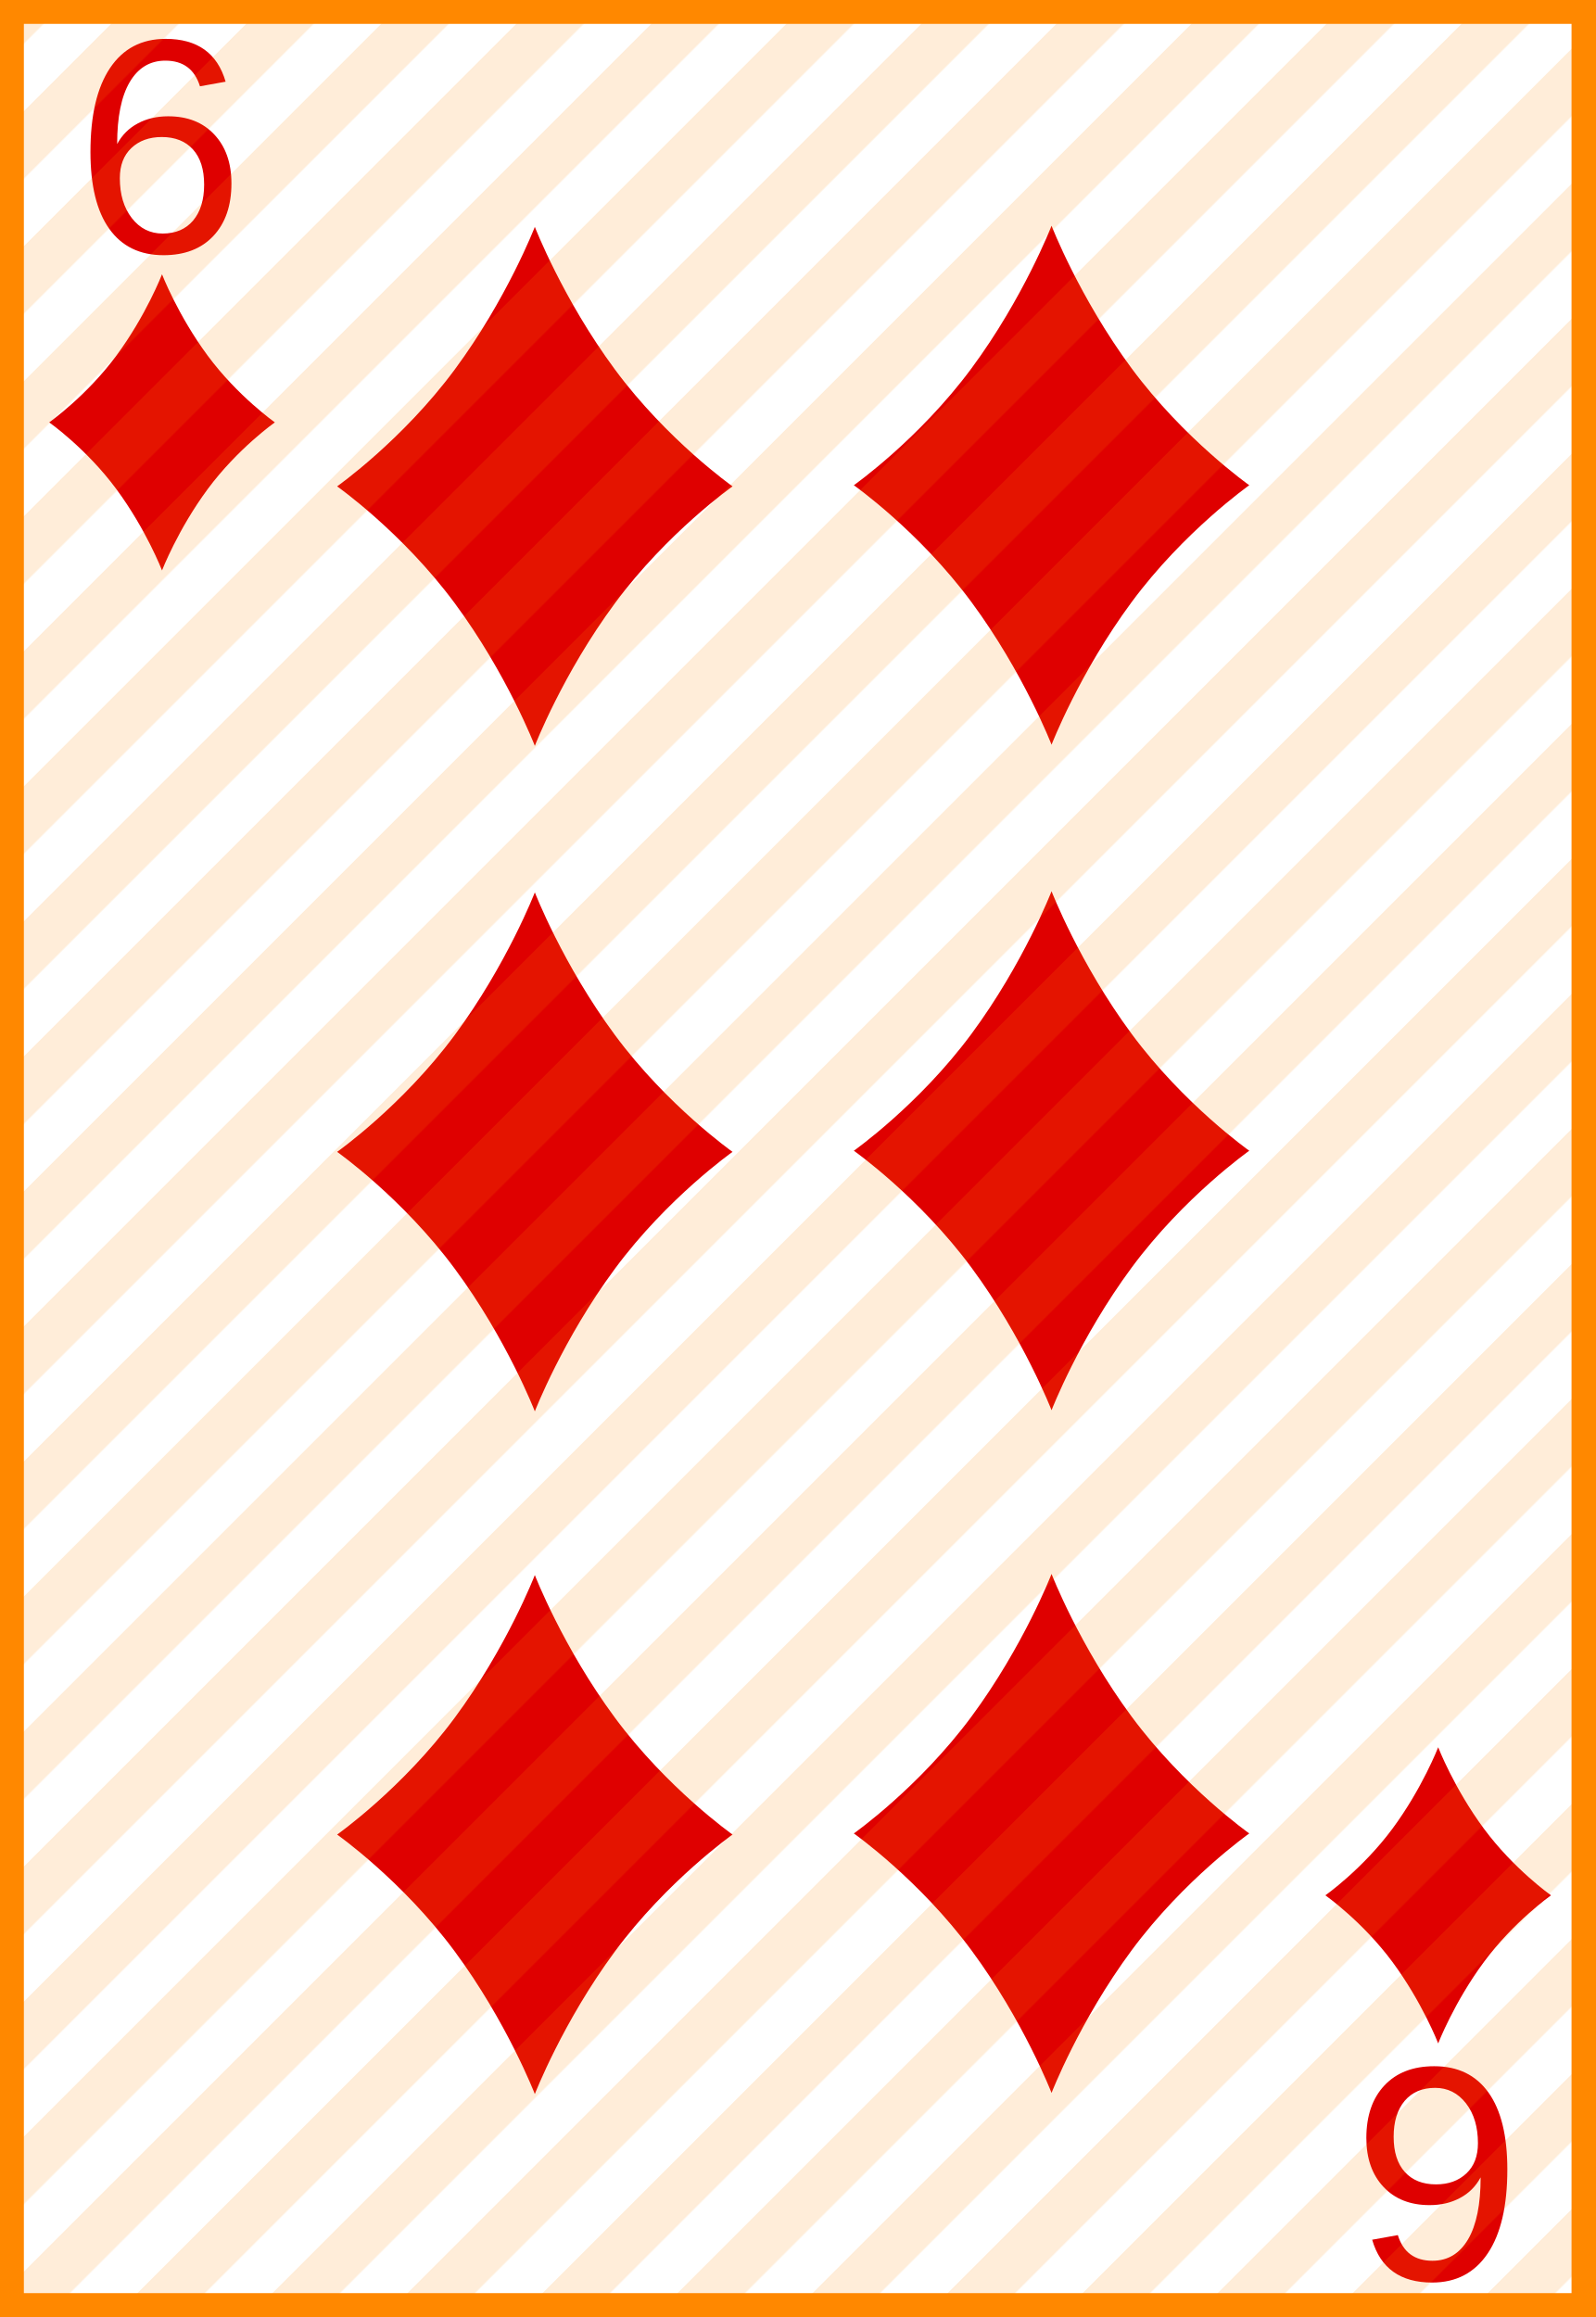
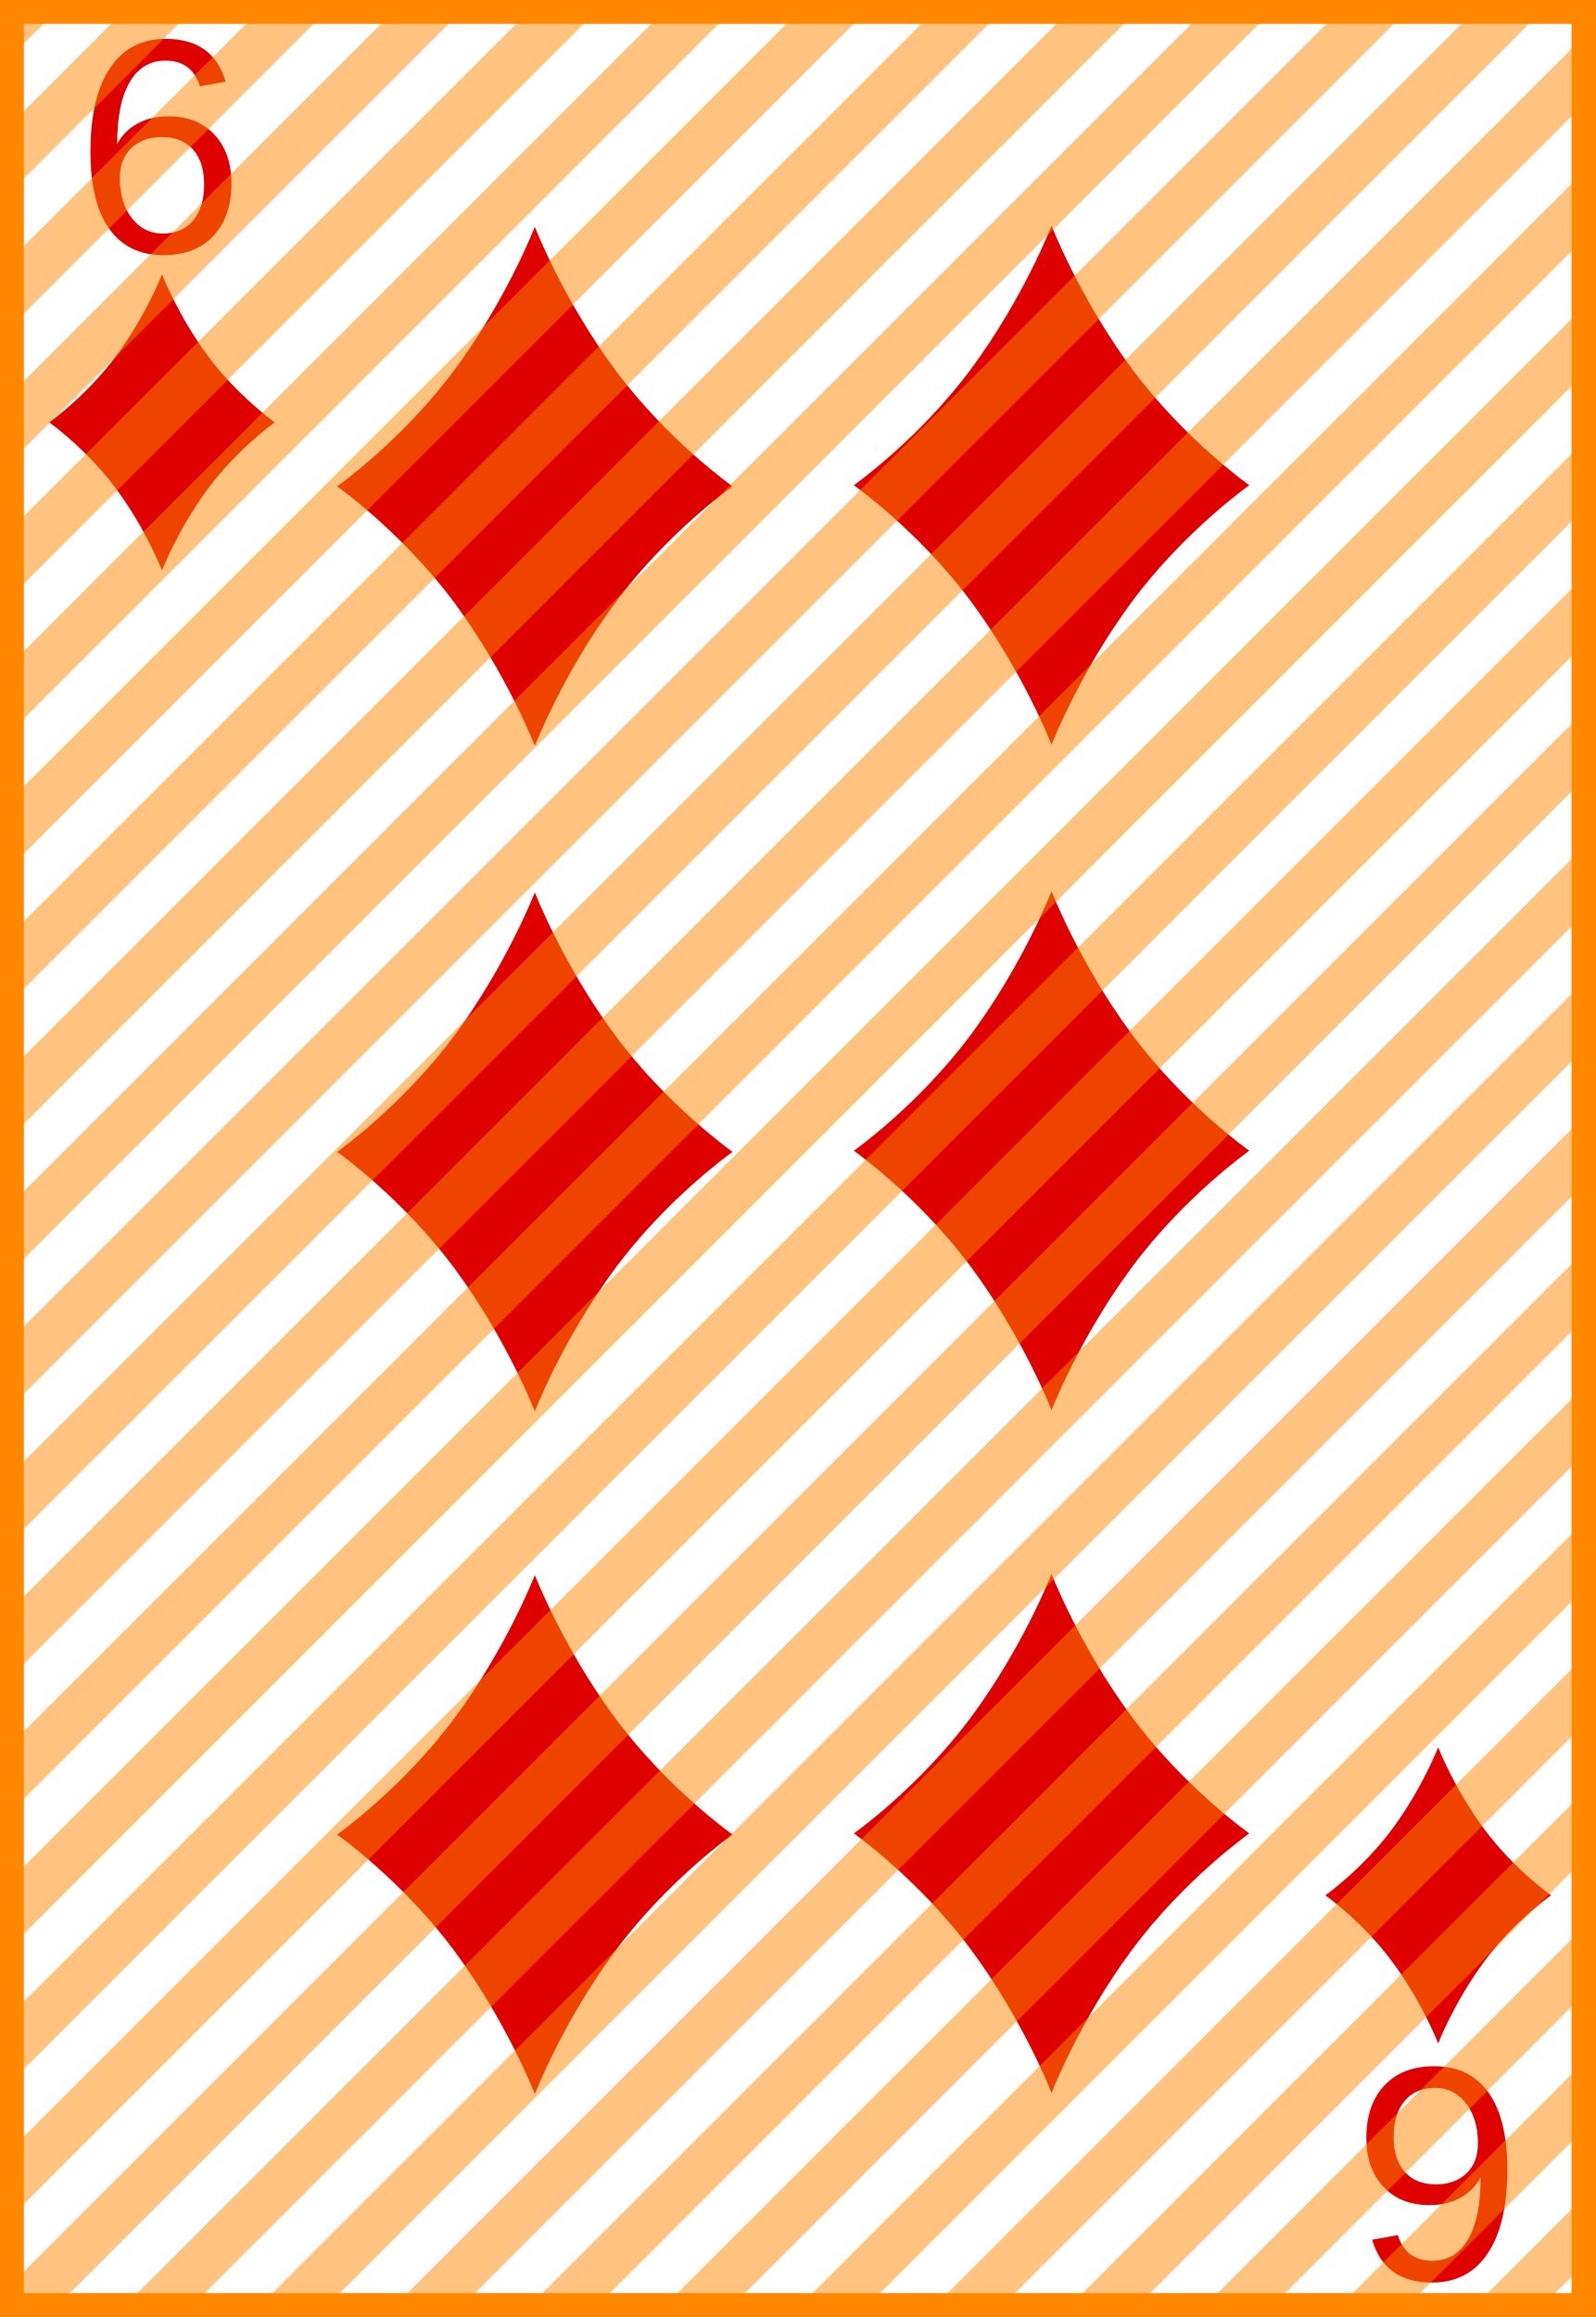
<svg xmlns="http://www.w3.org/2000/svg" xmlns:xlink="http://www.w3.org/1999/xlink" width="167.087pt" height="242.667pt" viewBox="0 0 167.087 242.667" xml:space="preserve" id="svg2" version="1.1">
  <defs id="defs41">
    <pattern id="diagonalStripes" patternUnits="userSpaceOnUse" width="10" height="10" patternTransform="rotate(45)">
-       <line x1="0" y="0" x2="0" y2="10" stroke="#FF8800" stroke-width="10" opacity="0.15" />
+       <line x1="0" y="0" x2="0" y2="10" stroke="#FF8800" stroke-width="10" opacity="0.5" />
    </pattern>
    <radialGradient xlink:href="#linearGradient3773" id="radialGradient3781" cx="-0.158" cy="-8.835" fx="-0.158" fy="-8.835" r="8" gradientTransform="matrix(-1.584269,-0.02349808,0.03071979,-2.477574,-0.2485638,-26.71351)" gradientUnits="userSpaceOnUse" />
    <linearGradient id="linearGradient3773">
      <stop style="stop-color:#000000;stop-opacity:1;" offset="0" id="stop3775" />
      <stop style="stop-color:#000000;stop-opacity:0.649;" offset="1" id="stop3777" />
    </linearGradient>
    <radialGradient xlink:href="#linearGradient3773" id="radialGradient3957" cx="-0.158" cy="-8.835" fx="-0.158" fy="-8.835" r="8" gradientTransform="matrix(-1.584269,-0.02349808,0.03071979,-2.477574,-0.2485638,-26.71351)" gradientUnits="userSpaceOnUse" />
    <linearGradient id="linearGradient3959">
      <stop style="stop-color:#000000;stop-opacity:1;" offset="0" id="stop3961" />
      <stop style="stop-color:#000000;stop-opacity:0.649;" offset="1" id="stop3963" />
    </linearGradient>
    <radialGradient r="81.903" fy="509.476" fx="168.025" cy="509.476" cx="168.025" gradientTransform="matrix(1.25656,-0.7774064,0.3366382,0.5361257,-221.2021,359.2426)" gradientUnits="userSpaceOnUse" id="radialGradient3975" xlink:href="#linearGradient3784-4" />
    <linearGradient id="linearGradient3784-4">
      <stop style="stop-color:#ffffff;stop-opacity:0.435;" offset="0" id="stop3786-8" />
      <stop style="stop-color:#000000;stop-opacity:0;" offset="1" id="stop3788-6" />
    </linearGradient>
    <radialGradient xlink:href="#linearGradient3784-4-5" id="radialGradient3929" gradientUnits="userSpaceOnUse" gradientTransform="matrix(1.25656,-0.7774064,0.3366382,0.5361257,-221.2021,359.2426)" cx="168.025" cy="509.476" fx="168.025" fy="509.476" r="81.903" />
    <linearGradient id="linearGradient3784-4-5">
      <stop style="stop-color:#ffffff;stop-opacity:0.489;" offset="0" id="stop3786-8-0" />
      <stop style="stop-color:#000000;stop-opacity:0;" offset="1" id="stop3788-6-3" />
    </linearGradient>
    <radialGradient xlink:href="#linearGradient3784-4-1" id="radialGradient3927" gradientUnits="userSpaceOnUse" gradientTransform="matrix(1.25656,-0.7774064,0.3366382,0.5361257,-221.2021,359.2426)" cx="168.025" cy="509.476" fx="168.025" fy="509.476" r="81.903" />
    <linearGradient id="linearGradient3784-4-1">
      <stop style="stop-color:#ffffff;stop-opacity:0.237;" offset="0" id="stop3786-8-03" />
      <stop style="stop-color:#000000;stop-opacity:0;" offset="1" id="stop3788-6-6" />
    </linearGradient>
    <linearGradient id="linearGradient3768">
      <stop style="stop-color:#df0000;stop-opacity:1;" offset="0" id="stop3770" />
      <stop style="stop-color:#df0000;stop-opacity:0.672;" offset="1" id="stop3772" />
    </linearGradient>
    <linearGradient id="linearGradient3784-4-6">
      <stop style="stop-color:#ffffff;stop-opacity:0.313;" offset="0" id="stop3786-8-8" />
      <stop style="stop-color:#000000;stop-opacity:0;" offset="1" id="stop3788-6-8" />
    </linearGradient>
    <radialGradient r="81.903" fy="492.632" fx="159.354" cy="492.632" cx="159.354" gradientTransform="matrix(1.089478,-0.715138,0.4464527,0.6562658,-244.9333,290.9185)" gradientUnits="userSpaceOnUse" id="radialGradient4013-8" xlink:href="#linearGradient3784-4-2" />
    <linearGradient id="linearGradient3784-4-2">
      <stop style="stop-color:#ffffff;stop-opacity:0.29;" offset="0" id="stop3786-8-1" />
      <stop style="stop-color:#000000;stop-opacity:0;" offset="1" id="stop3788-6-5" />
    </linearGradient>
    <linearGradient id="linearGradient2984">
      <stop style="stop-color:#df0000;stop-opacity:1;" offset="0" id="stop2986" />
      <stop style="stop-color:#df0000;stop-opacity:0.641;" offset="1" id="stop2988" />
    </linearGradient>
    <linearGradient id="linearGradient3784-4-4">
      <stop style="stop-color:#ffffff;stop-opacity:0.435;" offset="0" id="stop3786-8-8-2" />
      <stop style="stop-color:#000000;stop-opacity:0;" offset="1" id="stop3788-6-1" />
    </linearGradient>
    <radialGradient r="81.903" fy="511.223" fx="171.487" cy="511.223" cx="171.487" gradientTransform="matrix(1.152989,-0.6739155,0.3948202,0.6754904,-233.6326,270.4008)" gradientUnits="userSpaceOnUse" id="radialGradient3100" xlink:href="#linearGradient3784-4-4" />
    <radialGradient xlink:href="#linearGradient2984" id="radialGradient3137" gradientUnits="userSpaceOnUse" gradientTransform="matrix(-1.122416,0.00551393,-0.00908973,-1.85031,-0.0293938,-10.2277)" cx="1.6632675e-13" cy="-3.234" fx="1.6632675e-13" fy="-3.234" r="8" />
  </defs>
  <g id="Layer_x0020_1" style="fill-rule:nonzero;clip-rule:nonzero;stroke:#000000;stroke-miterlimit:4;">
    <path style="fill:#FFFFFF;stroke-width:0.5;" d="M166.837,235.548c0,3.777-3.087,6.869-6.871,6.869H7.111c-3.775,0-6.861-3.092-6.861-6.869V7.12C0.25,3.343,3.336,0.25,7.111,0.25h152.855    c3.784,0,6.871,3.093,6.871,6.87v228.428z" id="path5" />
    <g style="stroke:none;" id="g7">
      <g id="g9">
				
			</g>
    </g>
    <g id="g15">
			
		</g>
    <g id="g19">
			
		</g>
    <g style="stroke:none;" id="g23">
      <g id="g25">
				
			</g>
    </g>
    <g style="stroke:none;" id="g31">
      <g id="g33">
				
			</g>
    </g>
  </g>
  <text xml:space="preserve" style="font-size:32px;font-style:normal;font-weight:normal;line-height:125%;letter-spacing:0px;word-spacing:0px;fill:#df0000;fill-opacity:1;stroke:none;font-family:Bitstream Vera Sans" x="7.846" y="26.413" id="text3788">
    <tspan id="tspan3790" x="7.846" y="26.413" style="font-style:normal;font-variant:normal;font-weight:normal;font-stretch:normal;fill:#df0000;fill-opacity:1;font-family:Arial;-inkscape-font-specification:Arial">6</tspan>
  </text>
  <text xml:space="preserve" style="font-size:32px;font-style:normal;font-weight:normal;line-height:125%;letter-spacing:0px;word-spacing:0px;fill:#df0000;fill-opacity:1;stroke:none;font-family:Bitstream Vera Sans" x="-159.488" y="-216.715" id="text3788-4" transform="scale(-1,-1)">
    <tspan id="tspan3790-3" x="-159.488" y="-216.715" style="font-style:normal;font-variant:normal;font-weight:normal;font-stretch:normal;fill:#df0000;fill-opacity:1;font-family:Arial;-inkscape-font-specification:Arial">6</tspan>
  </text>
  <g transform="matrix(1.476906,0,0,1.476906,16.9681,44.23616)" id="layer1-2-6">
    <path style="fill:#df0000" id="dl-6" d="M 3.243,-4.725 C 1.126,-7.589 0,-10.5 0,-10.5 c 0,0 -1.126,2.911 -3.243,5.775 C -5.361,-1.862 -8,0 -8,0 -8,0 -5.361,1.861 -3.243,4.726 -1.126,7.589 0,10.5 0,10.5 0,10.5 1.126,7.589 3.243,4.726 5.361,1.861 8,0 8,0 8,0 5.361,-1.862 3.243,-4.725 z" />
  </g>
  <g transform="matrix(1.476906,0,0,1.476906,150.6209,198.5035)" id="layer1-2-6-4">
    <path style="fill:#df0000" id="dl-6-9" d="M 3.243,-4.725 C 1.126,-7.589 0,-10.5 0,-10.5 c 0,0 -1.126,2.911 -3.243,5.775 C -5.361,-1.862 -8,0 -8,0 -8,0 -5.361,1.861 -3.243,4.726 -1.126,7.589 0,10.5 0,10.5 0,10.5 1.126,7.589 3.243,4.726 5.361,1.861 8,0 8,0 8,0 5.361,-1.862 3.243,-4.725 z" />
  </g>
  <g transform="matrix(2.588291,0,0,2.588291,110.1287,192.0219)" id="layer1-2-6-8">
    <path style="fill:#df0000" id="dl-6-8" d="M 3.243,-4.725 C 1.126,-7.589 0,-10.5 0,-10.5 c 0,0 -1.126,2.911 -3.243,5.775 C -5.361,-1.862 -8,0 -8,0 -8,0 -5.361,1.861 -3.243,4.726 -1.126,7.589 0,10.5 0,10.5 0,10.5 1.126,7.589 3.243,4.726 5.361,1.861 8,0 8,0 8,0 5.361,-1.862 3.243,-4.725 z" />
  </g>
  <g transform="matrix(2.588291,0,0,2.588291,110.1287,50.81954)" id="layer1-2-6-8-2">
    <path style="fill:#df0000" id="dl-6-8-6" d="M 3.243,-4.725 C 1.126,-7.589 0,-10.5 0,-10.5 c 0,0 -1.126,2.911 -3.243,5.775 C -5.361,-1.862 -8,0 -8,0 -8,0 -5.361,1.861 -3.243,4.726 -1.126,7.589 0,10.5 0,10.5 0,10.5 1.126,7.589 3.243,4.726 5.361,1.861 8,0 8,0 8,0 5.361,-1.862 3.243,-4.725 z" />
  </g>
  <g transform="matrix(2.588291,0,0,2.588291,110.1287,120.5203)" id="layer1-2-6-8-2-8">
    <path style="fill:#df0000" id="dl-6-8-6-8" d="M 3.243,-4.725 C 1.126,-7.589 0,-10.5 0,-10.5 c 0,0 -1.126,2.911 -3.243,5.775 C -5.361,-1.862 -8,0 -8,0 -8,0 -5.361,1.861 -3.243,4.726 -1.126,7.589 0,10.5 0,10.5 0,10.5 1.126,7.589 3.243,4.726 5.361,1.861 8,0 8,0 8,0 5.361,-1.862 3.243,-4.725 z" />
  </g>
  <g transform="matrix(2.588291,0,0,2.588291,56.01339,192.1401)" id="layer1-2-6-8-8">
    <path style="fill:#df0000" id="dl-6-8-8" d="M 3.243,-4.725 C 1.126,-7.589 0,-10.5 0,-10.5 c 0,0 -1.126,2.911 -3.243,5.775 C -5.361,-1.862 -8,0 -8,0 -8,0 -5.361,1.861 -3.243,4.726 -1.126,7.589 0,10.5 0,10.5 0,10.5 1.126,7.589 3.243,4.726 5.361,1.861 8,0 8,0 8,0 5.361,-1.862 3.243,-4.725 z" />
  </g>
  <g transform="matrix(2.588291,0,0,2.588291,56.01339,50.93766)" id="layer1-2-6-8-2-4">
    <path style="fill:#df0000" id="dl-6-8-6-3" d="M 3.243,-4.725 C 1.126,-7.589 0,-10.5 0,-10.5 c 0,0 -1.126,2.911 -3.243,5.775 C -5.361,-1.862 -8,0 -8,0 -8,0 -5.361,1.861 -3.243,4.726 -1.126,7.589 0,10.5 0,10.5 0,10.5 1.126,7.589 3.243,4.726 5.361,1.861 8,0 8,0 8,0 5.361,-1.862 3.243,-4.725 z" />
  </g>
  <g transform="matrix(2.588291,0,0,2.588291,56.01339,120.6385)" id="layer1-2-6-8-2-8-1">
    <path style="fill:#df0000" id="dl-6-8-6-8-4" d="M 3.243,-4.725 C 1.126,-7.589 0,-10.5 0,-10.5 c 0,0 -1.126,2.911 -3.243,5.775 C -5.361,-1.862 -8,0 -8,0 -8,0 -5.361,1.861 -3.243,4.726 -1.126,7.589 0,10.5 0,10.5 0,10.5 1.126,7.589 3.243,4.726 5.361,1.861 8,0 8,0 8,0 5.361,-1.862 3.243,-4.725 z" />
  </g>
  <rect x="0.25" y="0.25" width="166.587" height="242.167" fill="url(#diagonalStripes)" stroke="none" />
  <rect x="0" y="0" width="167.087" height="242.667" fill="none" stroke="#FF8800" stroke-width="5" />
</svg>
